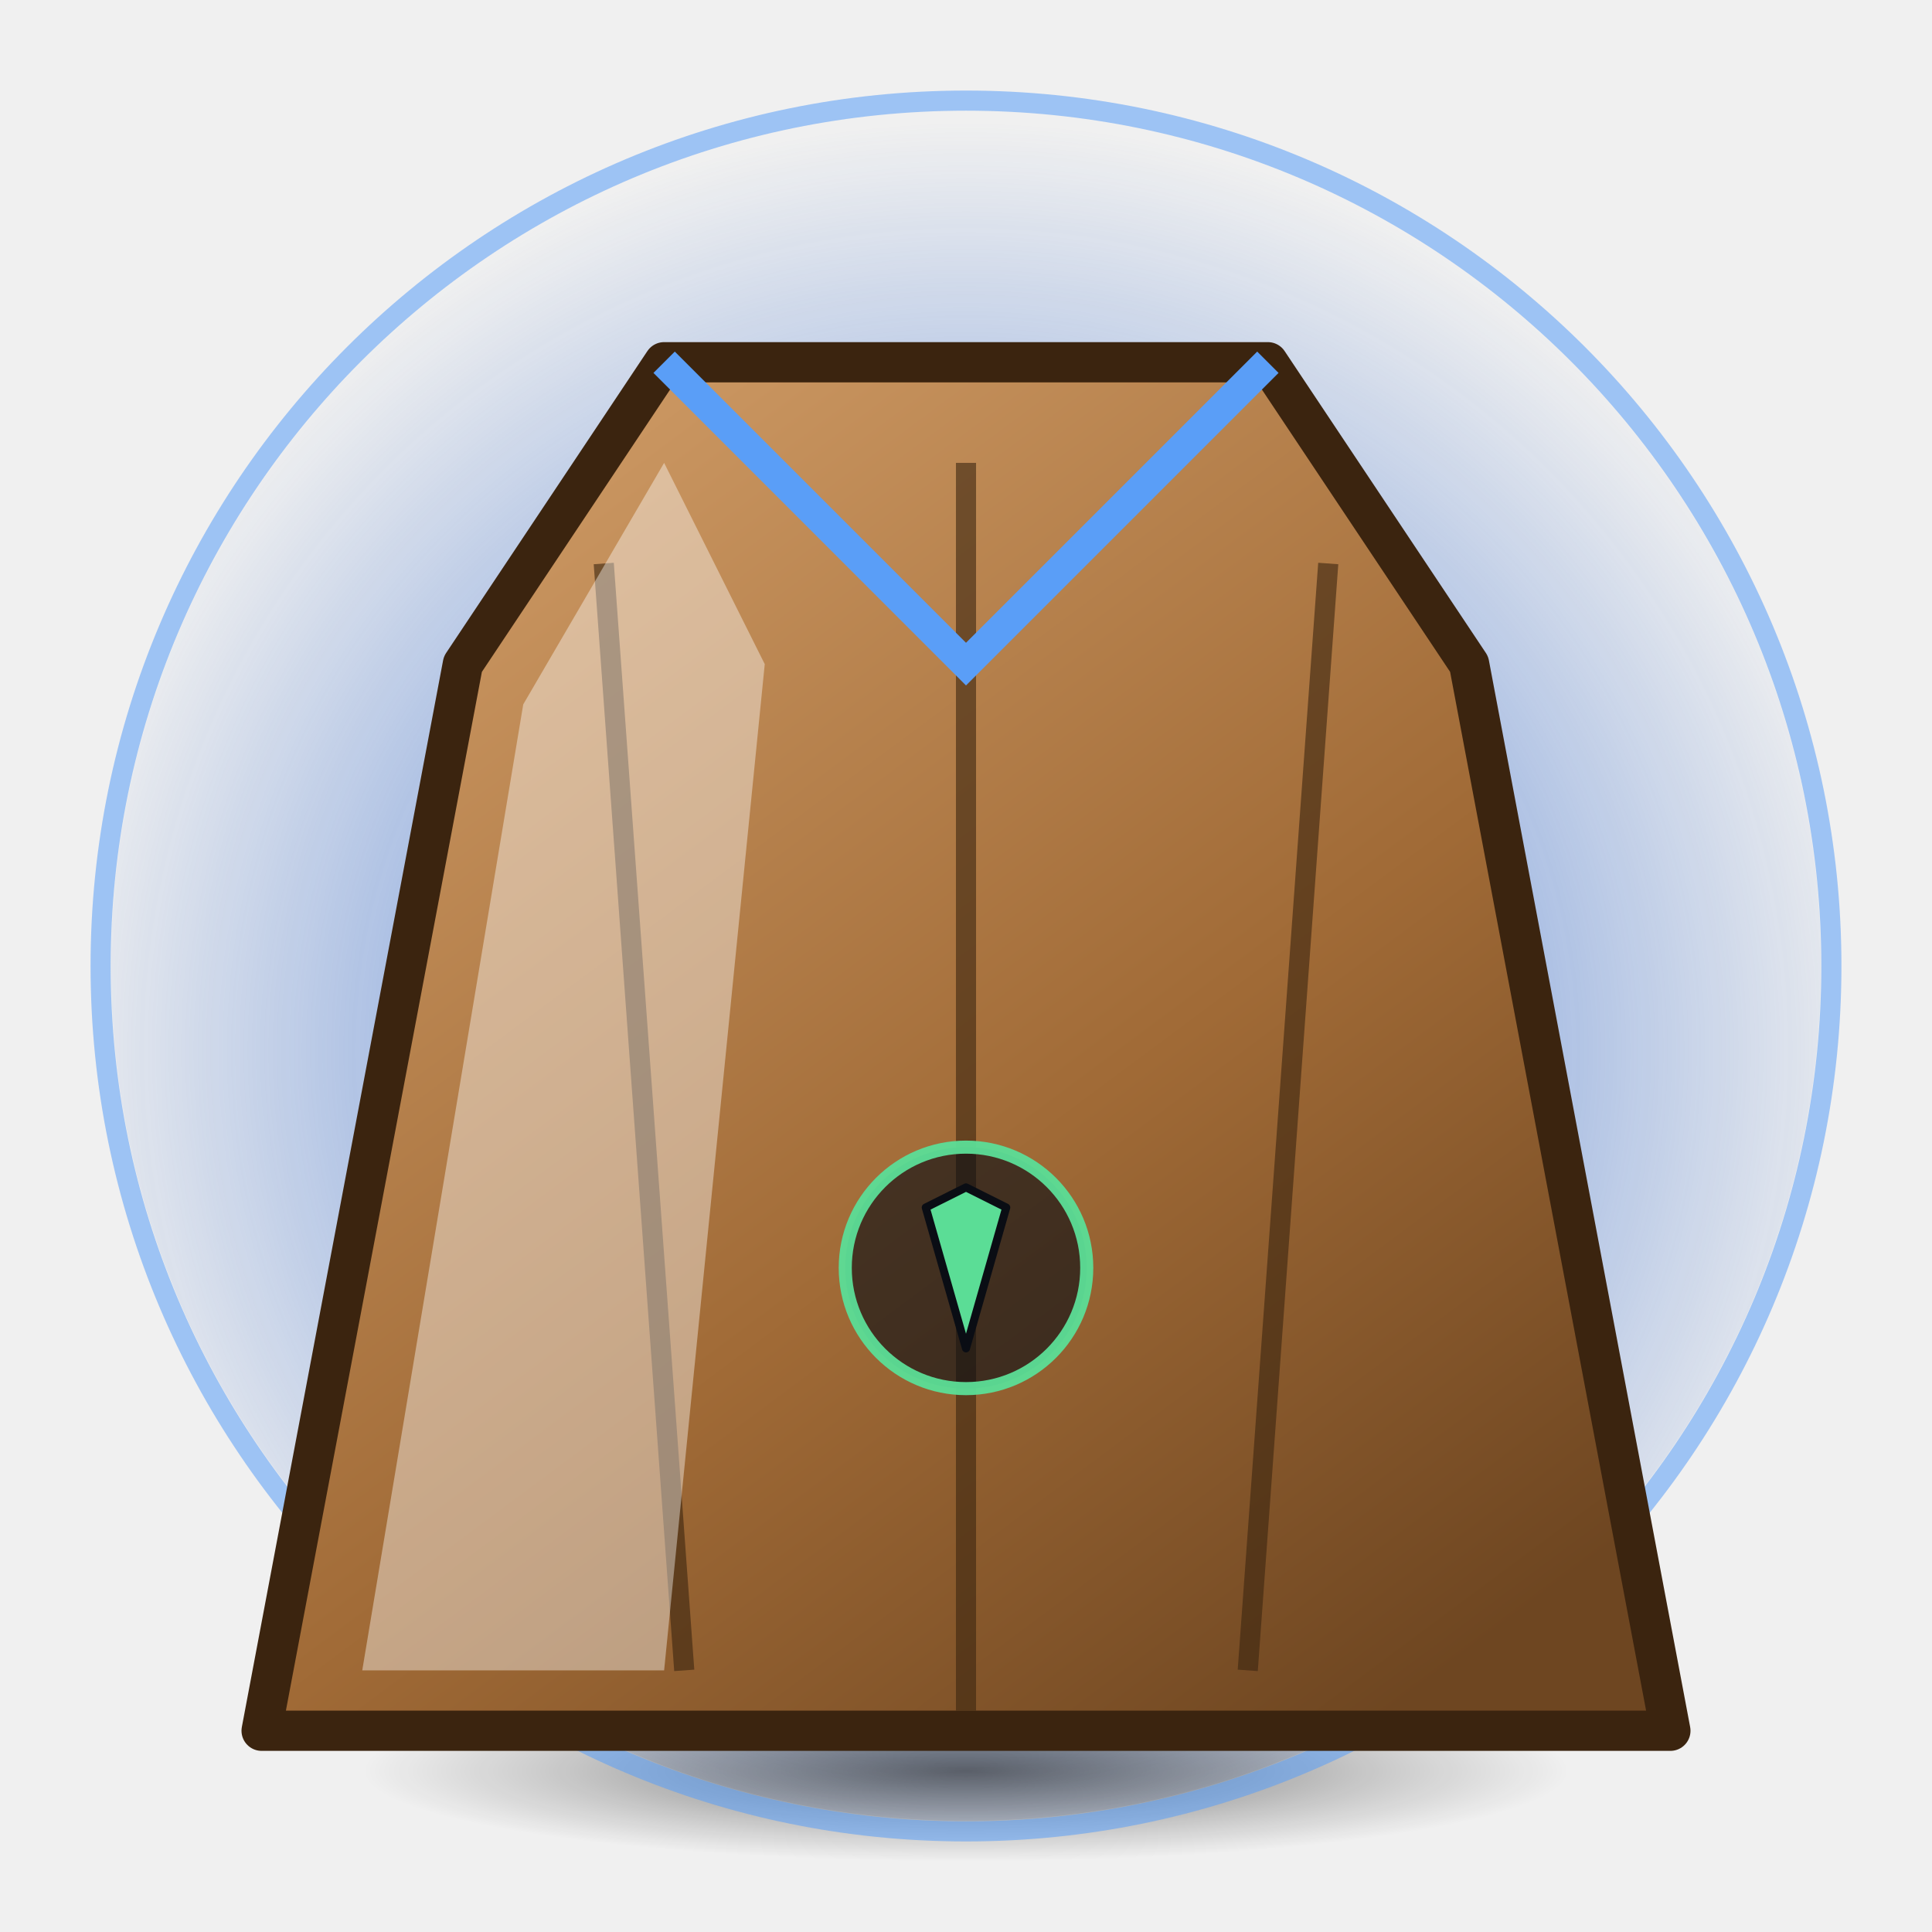
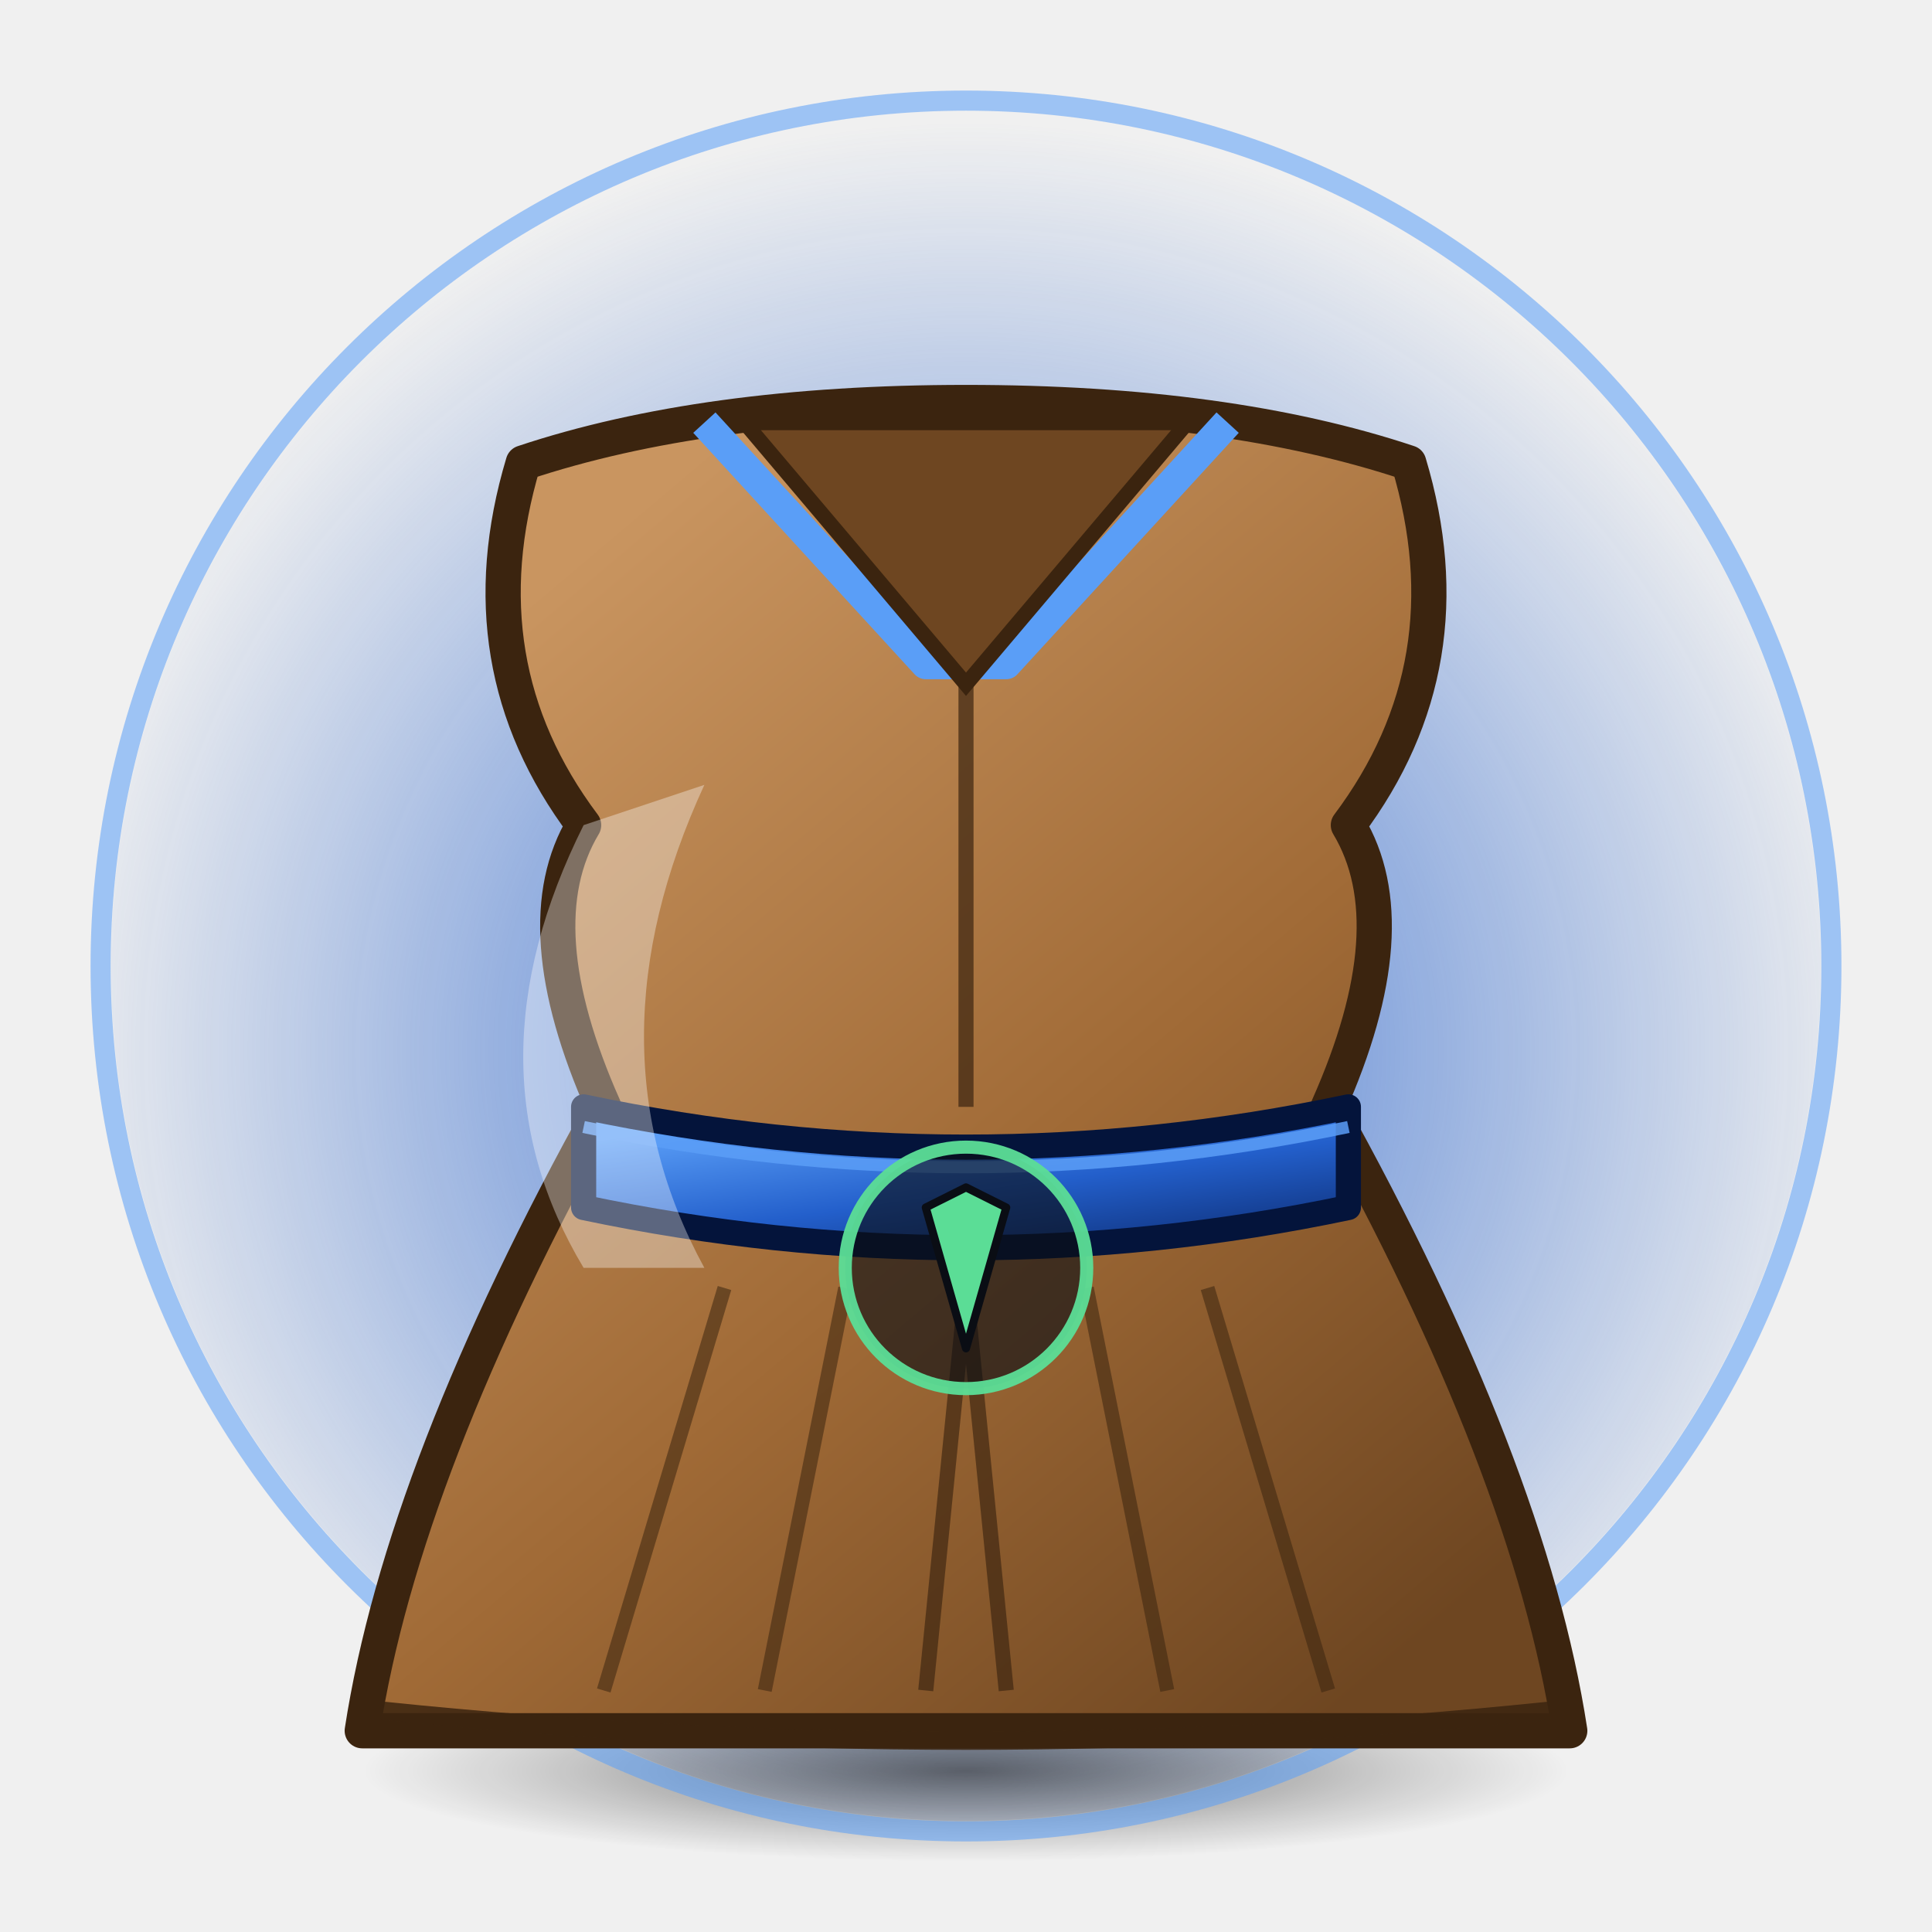
<svg xmlns="http://www.w3.org/2000/svg" viewBox="0 0 192 192" width="192" height="192" shape-rendering="geometricPrecision">
  <defs>
    <filter id="gk-shadow-soft" x="-30%" y="-30%" width="160%" height="160%">
      <feGaussianBlur in="SourceAlpha" stdDeviation="3" />
      <feOffset dx="0" dy="3" result="b" />
      <feComponentTransfer>
        <feFuncA type="linear" slope="0.55" />
      </feComponentTransfer>
      <feMerge>
        <feMergeNode />
        <feMergeNode in="SourceGraphic" />
      </feMerge>
    </filter>
    <filter id="gk-bevel" x="-10%" y="-10%" width="120%" height="120%">
      <feGaussianBlur in="SourceAlpha" stdDeviation="2" result="blur" />
      <feSpecularLighting in="blur" surfaceScale="3" specularConstant="0.6" specularExponent="20" lighting-color="#ffffff" result="spec">
        <feDistantLight azimuth="135" elevation="55" />
      </feSpecularLighting>
      <feComposite in="spec" in2="SourceAlpha" operator="in" result="specMasked" />
      <feComposite in="SourceGraphic" in2="specMasked" operator="arithmetic" k1="0" k2="1" k3="1" k4="0" />
    </filter>
    <linearGradient id="gk-gloss" x1="0" y1="0" x2="0.7" y2="0.9">
      <stop offset="0" stop-color="#FFFFFF" stop-opacity="0.85" />
      <stop offset="0.55" stop-color="#FFFFFF" stop-opacity="0.18" />
      <stop offset="1" stop-color="#FFFFFF" stop-opacity="0" />
    </linearGradient>
    <radialGradient id="gk-contact-shadow" cx="0.5" cy="0.5" r="0.5">
      <stop offset="0" stop-color="#000000" stop-opacity="0.55" />
      <stop offset="0.7" stop-color="#000000" stop-opacity="0.15" />
      <stop offset="1" stop-color="#000000" stop-opacity="0" />
    </radialGradient>
    <linearGradient id="gk-grad-wood" x1="0.2" y1="0.1" x2="0.85" y2="0.95">
      <stop offset="0" stop-color="#C99560" />
      <stop offset="0.55" stop-color="#A06A36" />
      <stop offset="1" stop-color="#6E4621" />
    </linearGradient>
    <radialGradient id="gk-rgrad-wood" cx="0.35" cy="0.25" r="0.85">
      <stop offset="0" stop-color="#C99560" />
      <stop offset="0.55" stop-color="#A06A36" />
      <stop offset="1" stop-color="#6E4621" />
    </radialGradient>
    <linearGradient id="gk-grad-stone" x1="0.2" y1="0.1" x2="0.85" y2="0.95">
      <stop offset="0" stop-color="#C9CCD4" />
      <stop offset="0.55" stop-color="#9298A4" />
      <stop offset="1" stop-color="#5E6471" />
    </linearGradient>
    <radialGradient id="gk-rgrad-stone" cx="0.35" cy="0.25" r="0.85">
      <stop offset="0" stop-color="#C9CCD4" />
      <stop offset="0.55" stop-color="#9298A4" />
      <stop offset="1" stop-color="#5E6471" />
    </radialGradient>
    <linearGradient id="gk-grad-brick" x1="0.2" y1="0.1" x2="0.85" y2="0.95">
      <stop offset="0" stop-color="#CE684D" />
      <stop offset="0.55" stop-color="#9C4231" />
      <stop offset="1" stop-color="#6A2618" />
    </linearGradient>
    <radialGradient id="gk-rgrad-brick" cx="0.35" cy="0.25" r="0.85">
      <stop offset="0" stop-color="#CE684D" />
      <stop offset="0.55" stop-color="#9C4231" />
      <stop offset="1" stop-color="#6A2618" />
    </radialGradient>
    <linearGradient id="gk-grad-thatch" x1="0.2" y1="0.1" x2="0.85" y2="0.95">
      <stop offset="0" stop-color="#E3B563" />
      <stop offset="0.55" stop-color="#B0832F" />
      <stop offset="1" stop-color="#79581B" />
    </linearGradient>
    <radialGradient id="gk-rgrad-thatch" cx="0.35" cy="0.25" r="0.85">
      <stop offset="0" stop-color="#E3B563" />
      <stop offset="0.55" stop-color="#B0832F" />
      <stop offset="1" stop-color="#79581B" />
    </radialGradient>
    <linearGradient id="gk-grad-steel" x1="0.2" y1="0.1" x2="0.85" y2="0.95">
      <stop offset="0" stop-color="#A0B0BE" />
      <stop offset="0.55" stop-color="#6F8190" />
      <stop offset="1" stop-color="#3F4D5A" />
    </linearGradient>
    <radialGradient id="gk-rgrad-steel" cx="0.35" cy="0.25" r="0.85">
      <stop offset="0" stop-color="#A0B0BE" />
      <stop offset="0.55" stop-color="#6F8190" />
      <stop offset="1" stop-color="#3F4D5A" />
    </radialGradient>
    <linearGradient id="gk-grad-iron" x1="0.2" y1="0.1" x2="0.85" y2="0.95">
      <stop offset="0" stop-color="#6B7080" />
      <stop offset="0.55" stop-color="#43485A" />
      <stop offset="1" stop-color="#21253A" />
    </linearGradient>
    <radialGradient id="gk-rgrad-iron" cx="0.35" cy="0.25" r="0.85">
      <stop offset="0" stop-color="#6B7080" />
      <stop offset="0.55" stop-color="#43485A" />
      <stop offset="1" stop-color="#21253A" />
    </radialGradient>
    <linearGradient id="gk-grad-copper" x1="0.2" y1="0.1" x2="0.85" y2="0.95">
      <stop offset="0" stop-color="#E2A172" />
      <stop offset="0.55" stop-color="#B36839" />
      <stop offset="1" stop-color="#7A3F1B" />
    </linearGradient>
    <radialGradient id="gk-rgrad-copper" cx="0.35" cy="0.25" r="0.85">
      <stop offset="0" stop-color="#E2A172" />
      <stop offset="0.55" stop-color="#B36839" />
      <stop offset="1" stop-color="#7A3F1B" />
    </radialGradient>
    <linearGradient id="gk-grad-gold" x1="0.2" y1="0.1" x2="0.85" y2="0.95">
      <stop offset="0" stop-color="#FFD970" />
      <stop offset="0.55" stop-color="#E5AC1F" />
      <stop offset="1" stop-color="#9F7505" />
    </linearGradient>
    <radialGradient id="gk-rgrad-gold" cx="0.35" cy="0.25" r="0.85">
      <stop offset="0" stop-color="#FFD970" />
      <stop offset="0.55" stop-color="#E5AC1F" />
      <stop offset="1" stop-color="#9F7505" />
    </radialGradient>
    <linearGradient id="gk-grad-ruby" x1="0.2" y1="0.1" x2="0.85" y2="0.95">
      <stop offset="0" stop-color="#FF7A8C" />
      <stop offset="0.55" stop-color="#D62E48" />
      <stop offset="1" stop-color="#8C1428" />
    </linearGradient>
    <radialGradient id="gk-rgrad-ruby" cx="0.35" cy="0.25" r="0.85">
      <stop offset="0" stop-color="#FF7A8C" />
      <stop offset="0.55" stop-color="#D62E48" />
      <stop offset="1" stop-color="#8C1428" />
    </radialGradient>
    <linearGradient id="gk-grad-emerald" x1="0.2" y1="0.1" x2="0.85" y2="0.95">
      <stop offset="0" stop-color="#5BDD96" />
      <stop offset="0.55" stop-color="#1FA561" />
      <stop offset="1" stop-color="#0E6C3D" />
    </linearGradient>
    <radialGradient id="gk-rgrad-emerald" cx="0.35" cy="0.25" r="0.85">
      <stop offset="0" stop-color="#5BDD96" />
      <stop offset="0.55" stop-color="#1FA561" />
      <stop offset="1" stop-color="#0E6C3D" />
    </radialGradient>
    <linearGradient id="gk-grad-sapphire" x1="0.2" y1="0.1" x2="0.85" y2="0.95">
      <stop offset="0" stop-color="#5A9EF7" />
      <stop offset="0.55" stop-color="#235FCB" />
      <stop offset="1" stop-color="#103480" />
    </linearGradient>
    <radialGradient id="gk-rgrad-sapphire" cx="0.35" cy="0.25" r="0.85">
      <stop offset="0" stop-color="#5A9EF7" />
      <stop offset="0.55" stop-color="#235FCB" />
      <stop offset="1" stop-color="#103480" />
    </radialGradient>
    <linearGradient id="gk-grad-amethyst" x1="0.2" y1="0.1" x2="0.85" y2="0.95">
      <stop offset="0" stop-color="#B581FF" />
      <stop offset="0.55" stop-color="#7E47D6" />
      <stop offset="1" stop-color="#4C2289" />
    </linearGradient>
    <radialGradient id="gk-rgrad-amethyst" cx="0.35" cy="0.25" r="0.85">
      <stop offset="0" stop-color="#B581FF" />
      <stop offset="0.55" stop-color="#7E47D6" />
      <stop offset="1" stop-color="#4C2289" />
    </radialGradient>
    <linearGradient id="gk-grad-leaf" x1="0.2" y1="0.1" x2="0.85" y2="0.95">
      <stop offset="0" stop-color="#7BD15A" />
      <stop offset="0.55" stop-color="#3D9226" />
      <stop offset="1" stop-color="#1F5712" />
    </linearGradient>
    <radialGradient id="gk-rgrad-leaf" cx="0.35" cy="0.25" r="0.85">
      <stop offset="0" stop-color="#7BD15A" />
      <stop offset="0.55" stop-color="#3D9226" />
      <stop offset="1" stop-color="#1F5712" />
    </radialGradient>
    <linearGradient id="gk-grad-sky" x1="0.2" y1="0.1" x2="0.85" y2="0.95">
      <stop offset="0" stop-color="#A8D9FF" />
      <stop offset="0.55" stop-color="#5FA8E8" />
      <stop offset="1" stop-color="#2C6BB0" />
    </linearGradient>
    <radialGradient id="gk-rgrad-sky" cx="0.35" cy="0.25" r="0.85">
      <stop offset="0" stop-color="#A8D9FF" />
      <stop offset="0.55" stop-color="#5FA8E8" />
      <stop offset="1" stop-color="#2C6BB0" />
    </radialGradient>
    <linearGradient id="gk-grad-dark" x1="0.2" y1="0.1" x2="0.85" y2="0.95">
      <stop offset="0" stop-color="#3A4250" />
      <stop offset="0.55" stop-color="#222937" />
      <stop offset="1" stop-color="#10141C" />
    </linearGradient>
    <radialGradient id="gk-rgrad-dark" cx="0.35" cy="0.25" r="0.85">
      <stop offset="0" stop-color="#3A4250" />
      <stop offset="0.55" stop-color="#222937" />
      <stop offset="1" stop-color="#10141C" />
    </radialGradient>
    <linearGradient id="gk-grad-cream" x1="0.2" y1="0.1" x2="0.85" y2="0.95">
      <stop offset="0" stop-color="#FFF6D8" />
      <stop offset="0.55" stop-color="#F1DDA4" />
      <stop offset="1" stop-color="#B19D6E" />
    </linearGradient>
    <radialGradient id="gk-rgrad-cream" cx="0.35" cy="0.25" r="0.85">
      <stop offset="0" stop-color="#FFF6D8" />
      <stop offset="0.55" stop-color="#F1DDA4" />
      <stop offset="1" stop-color="#B19D6E" />
    </radialGradient>
    <radialGradient id="gk-rarity-common" cx="0.5" cy="0.55" r="0.55">
      <stop offset="0" stop-color="#9298A4" stop-opacity="0.85" />
      <stop offset="0.6" stop-color="#9298A4" stop-opacity="0.35" />
      <stop offset="1" stop-color="#9298A4" stop-opacity="0" />
    </radialGradient>
    <radialGradient id="gk-rarity-uncommon" cx="0.5" cy="0.55" r="0.55">
      <stop offset="0" stop-color="#3D9226" stop-opacity="0.85" />
      <stop offset="0.6" stop-color="#3D9226" stop-opacity="0.35" />
      <stop offset="1" stop-color="#3D9226" stop-opacity="0" />
    </radialGradient>
    <radialGradient id="gk-rarity-rare" cx="0.5" cy="0.55" r="0.55">
      <stop offset="0" stop-color="#235FCB" stop-opacity="0.85" />
      <stop offset="0.6" stop-color="#235FCB" stop-opacity="0.35" />
      <stop offset="1" stop-color="#235FCB" stop-opacity="0" />
    </radialGradient>
    <radialGradient id="gk-rarity-epic" cx="0.5" cy="0.55" r="0.55">
      <stop offset="0" stop-color="#7E47D6" stop-opacity="0.85" />
      <stop offset="0.6" stop-color="#7E47D6" stop-opacity="0.35" />
      <stop offset="1" stop-color="#7E47D6" stop-opacity="0" />
    </radialGradient>
    <radialGradient id="gk-rarity-legendary" cx="0.5" cy="0.55" r="0.55">
      <stop offset="0" stop-color="#E5AC1F" stop-opacity="0.85" />
      <stop offset="0.6" stop-color="#E5AC1F" stop-opacity="0.35" />
      <stop offset="1" stop-color="#E5AC1F" stop-opacity="0" />
    </radialGradient>
    <radialGradient id="gk-rarity-mythic" cx="0.5" cy="0.55" r="0.55">
      <stop offset="0" stop-color="#D62E48" stop-opacity="0.85" />
      <stop offset="0.6" stop-color="#D62E48" stop-opacity="0.35" />
      <stop offset="1" stop-color="#D62E48" stop-opacity="0" />
    </radialGradient>
  </defs>
  <ellipse cx="96" cy="96" rx="84.96" ry="84.96" fill="url(#gk-rarity-rare)" />
  <ellipse cx="96" cy="176" rx="60" ry="9" fill="url(#gk-contact-shadow)" />
  <circle cx="96" cy="96" r="86" fill="none" stroke="#5A9EF7" stroke-width="2" opacity="0.55" />
-   <path d="M 26 172          L 46 66          L 66 36          L 126 36          L 146 66          L 166 172 Z" fill="url(#gk-grad-wood)" stroke="#3B240F" stroke-width="4" stroke-linejoin="round" />
-   <g stroke="#3B240F" stroke-width="2" opacity="0.6" fill="none">
-     <path d="M 60 56 L 68 166" />
-     <path d="M 132 56 L 124 166" />
-     <path d="M 96 46 L 96 170" />
+   <path d="M 52 46          Q 46 66 58 82          Q 52 92 60 110          Q 40 146 36 172          L 156 172          Q 152 146 132 110          Q 140 92 134 82          Q 146 66 140 46          Q 122 40 96 40          Q 70 40 52 46 Z" fill="url(#gk-grad-wood)" stroke="#3B240F" stroke-width="3.5" stroke-linejoin="round" />
+   <path d="M 58 110          Q 96 118 134 110          L 134 120          Q 96 128 58 120 Z" fill="url(#gk-grad-sapphire)" stroke="#04143B" stroke-width="2.5" stroke-linejoin="round" />
+   <path d="M 58 112 Q 96 120 134 112" fill="none" stroke="#5A9EF7" stroke-width="1.2" opacity="0.85" />
+   <path d="M 96 46 L 96 110" stroke="#3B240F" stroke-width="1.5" opacity="0.7" />
+   <path d="M 96 128 L 92 168 M 96 128 L 100 168" stroke="#3B240F" stroke-width="1.5" opacity="0.65" />
+   <g stroke="#3B240F" stroke-width="1.4" opacity="0.55" fill="none">
+     <path d="M 72 128 L 60 168" />
+     <path d="M 84 128 L 76 168" />
+     <path d="M 108 128 L 116 168" />
+     <path d="M 120 128 L 132 168" />
  </g>
-   <path d="M 66 36 L 96 66 L 126 36" fill="none" stroke="#5A9EF7" stroke-width="3" />
-   <path d="M 36 166 L 52 70 L 66 46 L 76 66 L 66 166 Z" fill="#FFFFFF" opacity="0.4" />
+   <path d="M 38 170 Q 96 176 154 170" fill="none" stroke="#3B240F" stroke-width="1.8" opacity="0.85" />
+   <path d="M 70 42 L 92 66          L 100 66 L 122 42" fill="none" stroke="#5A9EF7" stroke-width="3" stroke-linejoin="round" />
+   <path d="M 74 42 L 96 68 L 118 42 Z" fill="#6E4621" stroke="#3B240F" stroke-width="1.5" />
+   <path d="M 58 82          Q 46 106 58 126          L 70 126          Q 58 104 70 78 Z" fill="#FFFFFF" opacity="0.35" />
  <circle cx="96" cy="126" r="12" fill="#0A0D14" opacity="0.62" />
  <circle cx="96" cy="126" r="12" fill="none" stroke="#5BDD96" stroke-width="1.3" opacity="0.95" />
  <path d="M 96 134 L 92 120 L 96 118 L 100 120 Z" fill="#5BDD96" stroke="#0A0D14" stroke-width="0.8" stroke-linejoin="round" />
</svg>
